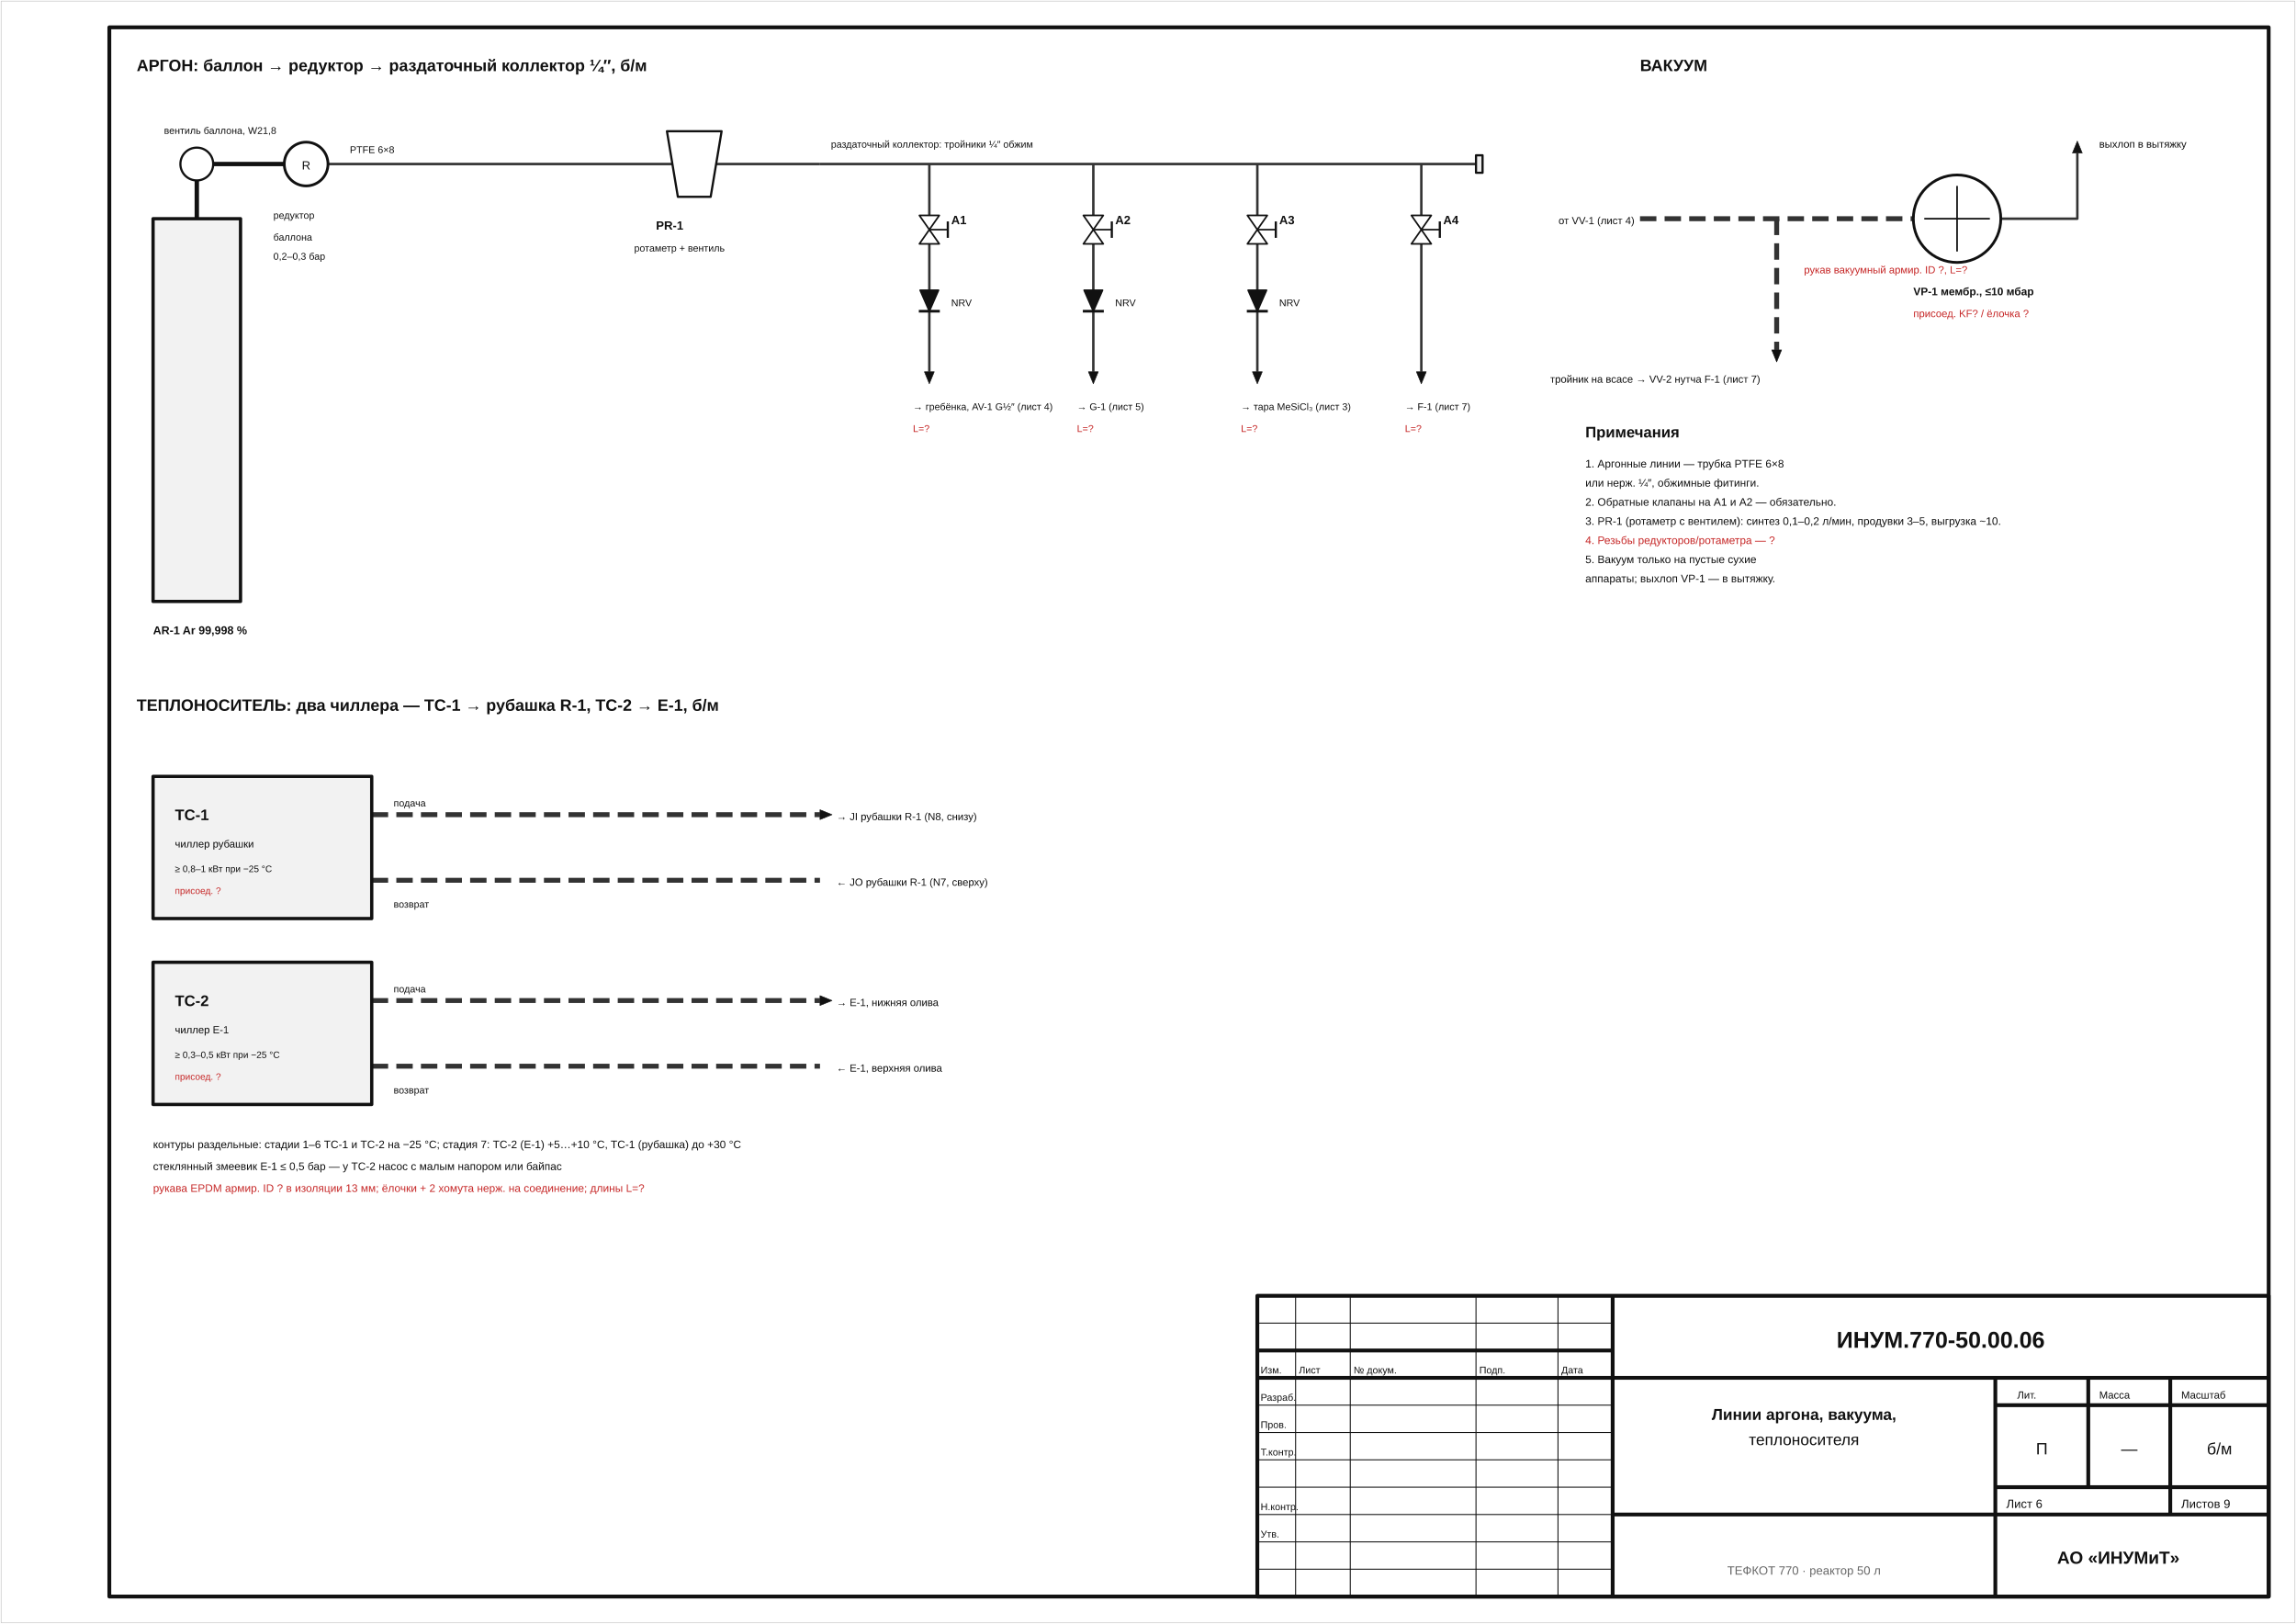
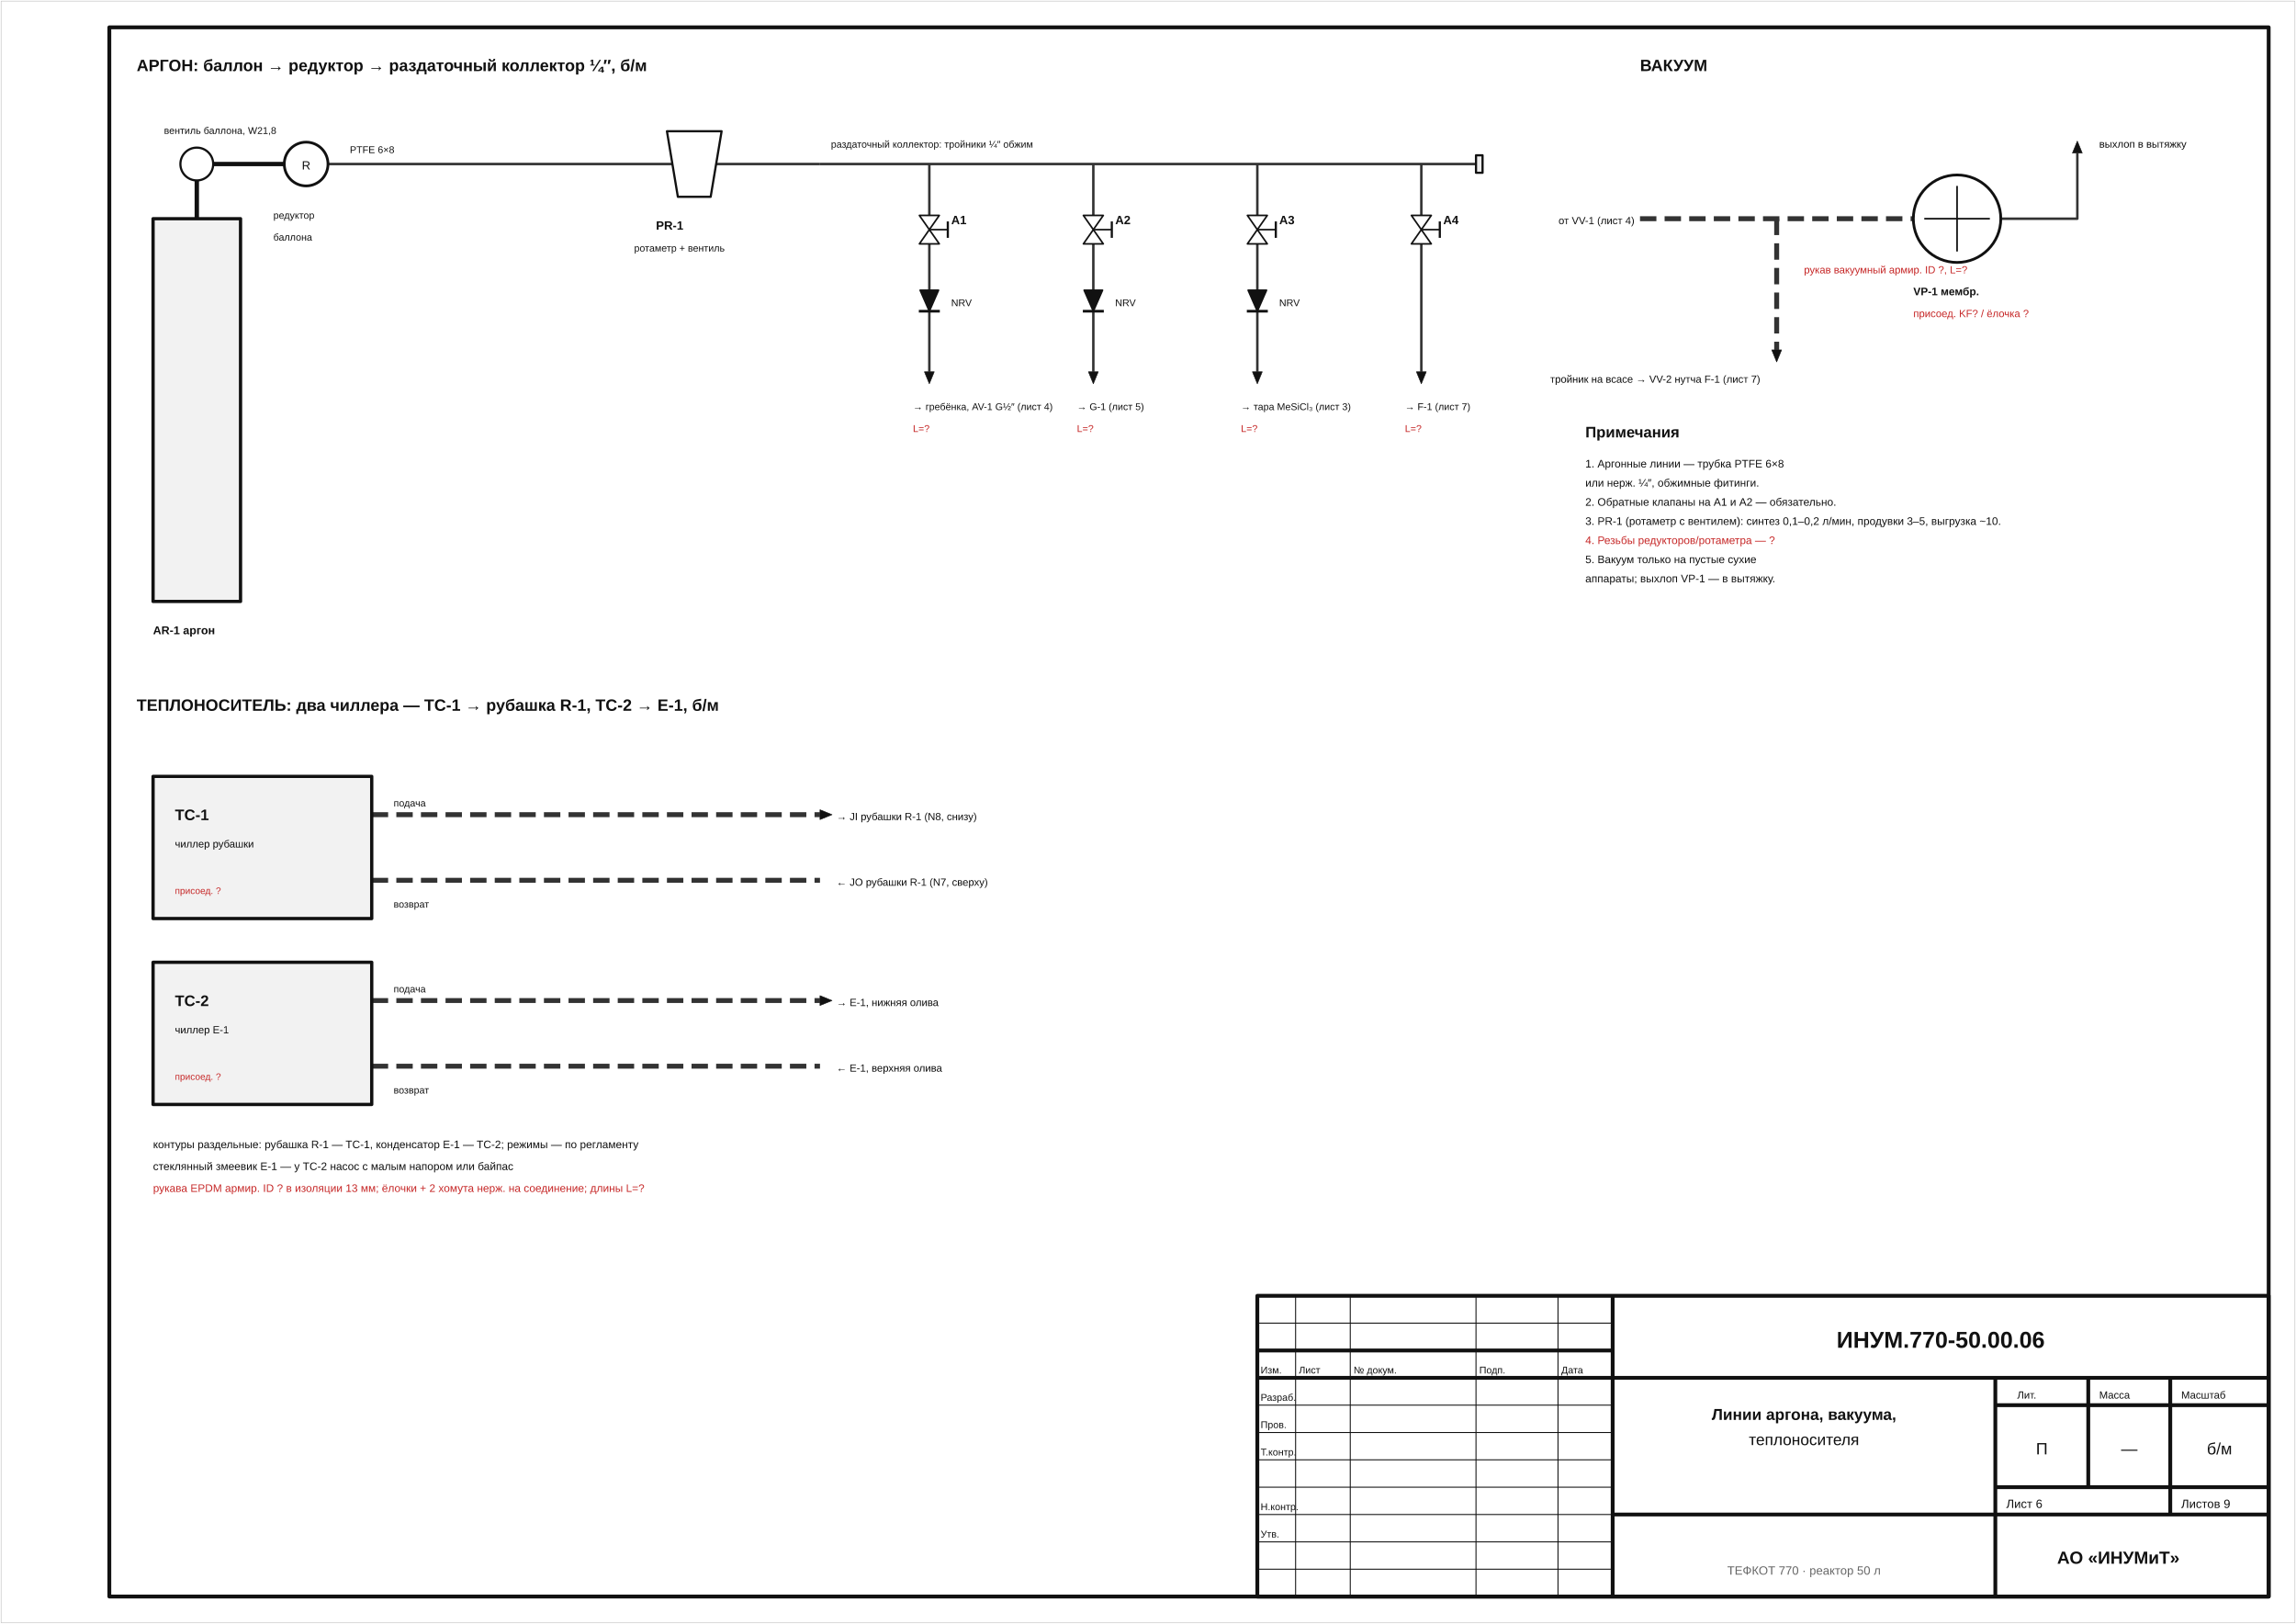
<svg xmlns="http://www.w3.org/2000/svg" viewBox="0 0 420.0 297.0" width="420.0mm" height="297.0mm" font-family="Arial, 'Liberation Sans', sans-serif">
  <rect width="100%" height="100%" fill="#fff" />
  <path d="M230.00,247.00 L295.00,247.00" fill="none" stroke="#111111" stroke-width="0.7" stroke-linejoin="round" />
  <path d="M230.00,252.00 L295.00,252.00" fill="none" stroke="#111111" stroke-width="0.7" stroke-linejoin="round" />
  <path d="M295.00,237.00 L295.00,292.00" fill="none" stroke="#111111" stroke-width="0.7" stroke-linejoin="round" />
  <path d="M295.00,252.00 L415.00,252.00" fill="none" stroke="#111111" stroke-width="0.7" stroke-linejoin="round" />
  <path d="M365.00,252.00 L365.00,292.00" fill="none" stroke="#111111" stroke-width="0.7" stroke-linejoin="round" />
  <path d="M295.00,277.00 L415.00,277.00" fill="none" stroke="#111111" stroke-width="0.7" stroke-linejoin="round" />
  <path d="M365.00,257.00 L415.00,257.00" fill="none" stroke="#111111" stroke-width="0.7" stroke-linejoin="round" />
  <path d="M365.00,272.00 L415.00,272.00" fill="none" stroke="#111111" stroke-width="0.7" stroke-linejoin="round" />
  <path d="M382.00,252.00 L382.00,272.00" fill="none" stroke="#111111" stroke-width="0.7" stroke-linejoin="round" />
  <path d="M397.00,252.00 L397.00,272.00" fill="none" stroke="#111111" stroke-width="0.7" stroke-linejoin="round" />
  <path d="M397.00,272.00 L397.00,277.00" fill="none" stroke="#111111" stroke-width="0.7" stroke-linejoin="round" />
  <path d="M36.00,40.00 L36.00,33.00" fill="none" stroke="#111111" stroke-width="0.8" stroke-linejoin="round" />
  <path d="M39.00,30.00 L52.00,30.00" fill="none" stroke="#111111" stroke-width="0.8" stroke-linejoin="round" />
  <path d="M60.00,30.00 L150.00,30.00" fill="none" stroke="#333333" stroke-width="0.45" stroke-linejoin="round" />
  <path d="M150.00,30.00 L270.00,30.00" fill="none" stroke="#333333" stroke-width="0.45" stroke-linejoin="round" />
  <path d="M170.00,30.00 L170.00,39.40" fill="none" stroke="#333333" stroke-width="0.45" stroke-linejoin="round" />
  <path d="M170.00,44.60 L170.00,53.08" fill="none" stroke="#333333" stroke-width="0.45" stroke-linejoin="round" />
  <path d="M170.00,56.92 L170.00,68.00" fill="none" stroke="#333333" stroke-width="0.45" stroke-linejoin="round" />
  <path d="M200.00,30.00 L200.00,39.40" fill="none" stroke="#333333" stroke-width="0.45" stroke-linejoin="round" />
  <path d="M200.00,44.60 L200.00,53.08" fill="none" stroke="#333333" stroke-width="0.45" stroke-linejoin="round" />
  <path d="M200.00,56.92 L200.00,68.00" fill="none" stroke="#333333" stroke-width="0.45" stroke-linejoin="round" />
  <path d="M230.00,30.00 L230.00,39.40" fill="none" stroke="#333333" stroke-width="0.45" stroke-linejoin="round" />
  <path d="M230.00,44.60 L230.00,53.08" fill="none" stroke="#333333" stroke-width="0.45" stroke-linejoin="round" />
  <path d="M230.00,56.92 L230.00,68.00" fill="none" stroke="#333333" stroke-width="0.45" stroke-linejoin="round" />
  <path d="M260.00,30.00 L260.00,39.40" fill="none" stroke="#333333" stroke-width="0.45" stroke-linejoin="round" />
  <path d="M260.00,44.60 L260.00,68.00" fill="none" stroke="#333333" stroke-width="0.45" stroke-linejoin="round" />
  <path d="M300.00,40.00 L350.00,40.00" fill="none" stroke="#333333" stroke-width="0.9" stroke-dasharray="3 1.5" stroke-linejoin="round" />
  <path d="M325.00,40.00 L325.00,64.00" fill="none" stroke="#333333" stroke-width="0.9" stroke-dasharray="3 1.5" stroke-linejoin="round" />
  <path d="M366.00,40.00 L380.00,40.00 L380.00,28.00" fill="none" stroke="#333333" stroke-width="0.45" stroke-linejoin="round" />
  <path d="M68.00,149.00 L150.00,149.00" fill="none" stroke="#333333" stroke-width="0.9" stroke-dasharray="3 1.5" stroke-linejoin="round" />
  <path d="M68.00,161.00 L150.00,161.00" fill="none" stroke="#333333" stroke-width="0.9" stroke-dasharray="3 1.5" stroke-linejoin="round" />
  <path d="M68.00,183.00 L150.00,183.00" fill="none" stroke="#333333" stroke-width="0.9" stroke-dasharray="3 1.5" stroke-linejoin="round" />
  <path d="M68.00,195.00 L150.00,195.00" fill="none" stroke="#333333" stroke-width="0.9" stroke-dasharray="3 1.5" stroke-linejoin="round" />
  <path d="M0.20,0.20 L419.80,0.20 L419.80,296.80 L0.20,296.80 Z" fill="none" stroke="#bbbbbb" stroke-width="0.1" stroke-linejoin="round" />
  <path d="M20.00,5.00 L415.00,5.00 L415.00,292.00 L20.00,292.00 Z" fill="none" stroke="#111111" stroke-width="0.7" stroke-linejoin="round" />
  <path d="M230.00,237.00 L415.00,237.00 L415.00,292.00 L230.00,292.00 Z" fill="none" stroke="#111111" stroke-width="0.7" stroke-linejoin="round" />
  <path d="M230.00,242.00 L295.00,242.00" fill="none" stroke="#111111" stroke-width="0.18" stroke-linejoin="round" />
  <path d="M230.00,257.00 L295.00,257.00" fill="none" stroke="#111111" stroke-width="0.18" stroke-linejoin="round" />
  <path d="M230.00,262.00 L295.00,262.00" fill="none" stroke="#111111" stroke-width="0.18" stroke-linejoin="round" />
  <path d="M230.00,267.00 L295.00,267.00" fill="none" stroke="#111111" stroke-width="0.18" stroke-linejoin="round" />
  <path d="M230.00,272.00 L295.00,272.00" fill="none" stroke="#111111" stroke-width="0.18" stroke-linejoin="round" />
  <path d="M230.00,277.00 L295.00,277.00" fill="none" stroke="#111111" stroke-width="0.18" stroke-linejoin="round" />
  <path d="M230.00,282.00 L295.00,282.00" fill="none" stroke="#111111" stroke-width="0.18" stroke-linejoin="round" />
  <path d="M230.00,287.00 L295.00,287.00" fill="none" stroke="#111111" stroke-width="0.18" stroke-linejoin="round" />
  <path d="M237.00,237.00 L237.00,292.00" fill="none" stroke="#111111" stroke-width="0.18" stroke-linejoin="round" />
  <path d="M247.00,237.00 L247.00,292.00" fill="none" stroke="#111111" stroke-width="0.18" stroke-linejoin="round" />
  <path d="M270.00,237.00 L270.00,292.00" fill="none" stroke="#111111" stroke-width="0.18" stroke-linejoin="round" />
  <path d="M285.00,237.00 L285.00,292.00" fill="none" stroke="#111111" stroke-width="0.18" stroke-linejoin="round" />
  <text x="230.60" y="251.20" font-size="1.8" text-anchor="start" fill="#111111">Изм.</text>
  <text x="237.60" y="251.20" font-size="1.8" text-anchor="start" fill="#111111">Лист</text>
  <text x="247.60" y="251.20" font-size="1.8" text-anchor="start" fill="#111111">№ докум.</text>
  <text x="270.60" y="251.20" font-size="1.8" text-anchor="start" fill="#111111">Подп.</text>
  <text x="285.60" y="251.20" font-size="1.8" text-anchor="start" fill="#111111">Дата</text>
  <text x="230.60" y="256.20" font-size="1.8" text-anchor="start" fill="#111111">Разраб.</text>
  <text x="230.60" y="261.20" font-size="1.8" text-anchor="start" fill="#111111">Пров.</text>
  <text x="230.60" y="266.20" font-size="1.8" text-anchor="start" fill="#111111">Т.контр.</text>
  <text x="230.60" y="276.20" font-size="1.8" text-anchor="start" fill="#111111">Н.контр.</text>
  <text x="230.60" y="281.20" font-size="1.8" text-anchor="start" fill="#111111">Утв.</text>
  <text x="248.60" y="256.20" font-size="1.8" text-anchor="start" fill="#111111" />
  <text x="355.00" y="246.50" font-size="4.2" text-anchor="middle" fill="#111111" font-weight="bold">ИНУМ.770-50.00.06</text>
  <text x="330.00" y="259.70" font-size="2.9" text-anchor="middle" fill="#111111" font-weight="bold">Линии аргона, вакуума,</text>
  <text x="330.00" y="264.30" font-size="2.9" text-anchor="middle" fill="#111111">теплоносителя</text>
  <text x="369.00" y="255.80" font-size="1.9" text-anchor="start" fill="#111111">Лит.</text>
  <text x="384.00" y="255.80" font-size="1.9" text-anchor="start" fill="#111111">Масса</text>
  <text x="399.00" y="255.80" font-size="1.9" text-anchor="start" fill="#111111">Масштаб</text>
  <text x="373.50" y="266.00" font-size="3" text-anchor="middle" fill="#111111">П</text>
  <text x="389.50" y="266.00" font-size="3" text-anchor="middle" fill="#111111">—</text>
  <text x="406.00" y="266.00" font-size="3" text-anchor="middle" fill="#111111">б/м</text>
  <text x="367.00" y="275.80" font-size="2.2" text-anchor="start" fill="#111111">Лист 6</text>
  <text x="399.00" y="275.80" font-size="2.2" text-anchor="start" fill="#111111">Листов 9</text>
  <text x="387.50" y="286.00" font-size="3.2" text-anchor="middle" fill="#111111" font-weight="bold">АО «ИНУМиТ»</text>
  <text x="330.00" y="288.00" font-size="2.2" text-anchor="middle" fill="#666666">ТЕФКОТ 770 · реактор 50 л</text>
  <text x="25.00" y="13.00" font-size="3.0" text-anchor="start" fill="#111111" font-weight="bold">АРГОН: баллон → редуктор → раздаточный коллектор ¼″, б/м</text>
  <path d="M28.00,40.00 L44.00,40.00 L44.00,110.00 L28.00,110.00 Z" fill="#f2f2f2" stroke="#111111" stroke-width="0.6" stroke-linejoin="round" />
-   <text x="28.00" y="116.00" font-size="2.1" text-anchor="start" fill="#111111" font-weight="bold">AR-1 Ar 99,998 %</text>
+   <text x="28.00" y="116.00" font-size="2.1" text-anchor="start" fill="#111111" font-weight="bold">AR-1 аргон</text>
  <circle cx="36.00" cy="30.00" r="3.00" fill="#ffffff" stroke="#111111" stroke-width="0.4" />
  <text x="30.00" y="24.50" font-size="1.8" text-anchor="start" fill="#111111">вентиль баллона, W21,8</text>
  <circle cx="56.00" cy="30.00" r="4.00" fill="#ffffff" stroke="#111111" stroke-width="0.5" />
  <text x="56.00" y="31.00" font-size="2.2" text-anchor="middle" fill="#111111">R</text>
  <text x="50.00" y="40.00" font-size="1.8" text-anchor="start" fill="#111111">редуктор</text>
  <text x="50.00" y="44.00" font-size="1.8" text-anchor="start" fill="#111111">баллона</text>
-   <text x="50.00" y="47.50" font-size="1.8" text-anchor="start" fill="#111111">0,2–0,3 бар</text>
  <text x="64.00" y="28.00" font-size="1.8" text-anchor="start" fill="#111111">PTFE 6×8</text>
  <path d="M122.00,24.00 L132.00,24.00 L130.00,36.00 L124.00,36.00 Z" fill="#ffffff" stroke="#111111" stroke-width="0.4" stroke-linejoin="round" />
  <text x="120.00" y="42.00" font-size="2.2" text-anchor="start" fill="#111111" font-weight="bold">PR-1</text>
  <text x="116.00" y="46.00" font-size="1.8" text-anchor="start" fill="#111111">ротаметр + вентиль</text>
  <path d="M270.00,28.40 L271.20,28.40 L271.20,31.60 L270.00,31.60 Z" fill="#eeeeee" stroke="#111111" stroke-width="0.4" stroke-linejoin="round" />
  <text x="152.00" y="27.00" font-size="1.8" text-anchor="start" fill="#111111">раздаточный коллектор: тройники ¼″ обжим</text>
  <path d="M170.00,70.20 L169.10,68.00 L170.90,68.00 Z" fill="#111111" stroke="#111111" stroke-width="0.1" stroke-linejoin="round" />
  <path d="M168.18,39.40 L171.82,44.60 L168.18,44.60 L171.82,39.40 Z" fill="#ffffff" stroke="#111111" stroke-width="0.3" stroke-linejoin="round" />
  <path d="M170.00,42.00 L173.38,42.00" fill="none" stroke="#111111" stroke-width="0.3" stroke-linejoin="round" />
  <path d="M173.38,40.50 L173.38,43.50" fill="none" stroke="#111111" stroke-width="0.4" stroke-linejoin="round" />
  <text x="174.00" y="41.00" font-size="2.2" text-anchor="start" fill="#111111" font-weight="bold">A1</text>
  <path d="M170.00,56.92 L168.32,53.08 L171.68,53.08 Z" fill="#111111" stroke="#111111" stroke-width="0.3" stroke-linejoin="round" />
  <path d="M168.08,56.92 L171.92,56.92" fill="none" stroke="#111111" stroke-width="0.5" stroke-linejoin="round" />
  <text x="174.00" y="56.00" font-size="1.8" text-anchor="start" fill="#111111">NRV</text>
  <text x="167.00" y="75.00" font-size="1.8" text-anchor="start" fill="#111111">→ гребёнка, AV-1 G½″ (лист 4)</text>
  <text x="167.00" y="79.00" font-size="1.8" text-anchor="start" fill="#c62828">L=?</text>
  <path d="M200.00,70.20 L199.10,68.00 L200.90,68.00 Z" fill="#111111" stroke="#111111" stroke-width="0.1" stroke-linejoin="round" />
  <path d="M198.18,39.40 L201.82,44.60 L198.18,44.60 L201.82,39.40 Z" fill="#ffffff" stroke="#111111" stroke-width="0.3" stroke-linejoin="round" />
  <path d="M200.00,42.00 L203.38,42.00" fill="none" stroke="#111111" stroke-width="0.3" stroke-linejoin="round" />
  <path d="M203.38,40.50 L203.38,43.50" fill="none" stroke="#111111" stroke-width="0.4" stroke-linejoin="round" />
  <text x="204.00" y="41.00" font-size="2.2" text-anchor="start" fill="#111111" font-weight="bold">A2</text>
  <path d="M200.00,56.92 L198.32,53.08 L201.68,53.08 Z" fill="#111111" stroke="#111111" stroke-width="0.3" stroke-linejoin="round" />
  <path d="M198.08,56.92 L201.92,56.92" fill="none" stroke="#111111" stroke-width="0.5" stroke-linejoin="round" />
  <text x="204.00" y="56.00" font-size="1.8" text-anchor="start" fill="#111111">NRV</text>
  <text x="197.00" y="75.00" font-size="1.8" text-anchor="start" fill="#111111">→ G-1 (лист 5)</text>
  <text x="197.00" y="79.00" font-size="1.8" text-anchor="start" fill="#c62828">L=?</text>
  <path d="M230.00,70.20 L229.10,68.00 L230.90,68.00 Z" fill="#111111" stroke="#111111" stroke-width="0.1" stroke-linejoin="round" />
  <path d="M228.18,39.40 L231.82,44.60 L228.18,44.60 L231.82,39.40 Z" fill="#ffffff" stroke="#111111" stroke-width="0.3" stroke-linejoin="round" />
  <path d="M230.00,42.00 L233.38,42.00" fill="none" stroke="#111111" stroke-width="0.3" stroke-linejoin="round" />
  <path d="M233.38,40.50 L233.38,43.50" fill="none" stroke="#111111" stroke-width="0.4" stroke-linejoin="round" />
  <text x="234.00" y="41.00" font-size="2.2" text-anchor="start" fill="#111111" font-weight="bold">A3</text>
  <path d="M230.00,56.92 L228.32,53.08 L231.68,53.08 Z" fill="#111111" stroke="#111111" stroke-width="0.3" stroke-linejoin="round" />
  <path d="M228.08,56.92 L231.92,56.92" fill="none" stroke="#111111" stroke-width="0.5" stroke-linejoin="round" />
  <text x="234.00" y="56.00" font-size="1.8" text-anchor="start" fill="#111111">NRV</text>
  <text x="227.00" y="75.00" font-size="1.8" text-anchor="start" fill="#111111">→ тара MeSiCl₃ (лист 3)</text>
  <text x="227.00" y="79.00" font-size="1.8" text-anchor="start" fill="#c62828">L=?</text>
  <path d="M260.00,70.20 L259.10,68.00 L260.90,68.00 Z" fill="#111111" stroke="#111111" stroke-width="0.1" stroke-linejoin="round" />
  <path d="M258.18,39.40 L261.82,44.60 L258.18,44.60 L261.82,39.40 Z" fill="#ffffff" stroke="#111111" stroke-width="0.3" stroke-linejoin="round" />
  <path d="M260.00,42.00 L263.38,42.00" fill="none" stroke="#111111" stroke-width="0.3" stroke-linejoin="round" />
  <path d="M263.38,40.50 L263.38,43.50" fill="none" stroke="#111111" stroke-width="0.4" stroke-linejoin="round" />
  <text x="264.00" y="41.00" font-size="2.2" text-anchor="start" fill="#111111" font-weight="bold">A4</text>
  <text x="257.00" y="75.00" font-size="1.8" text-anchor="start" fill="#111111">→ F-1 (лист 7)</text>
  <text x="257.00" y="79.00" font-size="1.8" text-anchor="start" fill="#c62828">L=?</text>
  <text x="300.00" y="13.00" font-size="3.0" text-anchor="start" fill="#111111" font-weight="bold">ВАКУУМ</text>
  <text x="299.00" y="41.00" font-size="1.9" text-anchor="end" fill="#111111">от VV-1 (лист 4)</text>
  <path d="M325.00,66.20 L324.10,64.00 L325.90,64.00 Z" fill="#111111" stroke="#111111" stroke-width="0.1" stroke-linejoin="round" />
  <text x="322.00" y="70.00" font-size="1.9" text-anchor="end" fill="#111111">тройник на всасе → VV-2 нутча F-1 (лист 7)</text>
  <circle cx="358.00" cy="40.00" r="8.00" fill="#ffffff" stroke="#111111" stroke-width="0.5" />
  <path d="M352.00,40.00 L364.00,40.00" fill="none" stroke="#111111" stroke-width="0.3" stroke-linejoin="round" />
  <path d="M358.00,34.00 L358.00,46.00" fill="none" stroke="#111111" stroke-width="0.3" stroke-linejoin="round" />
-   <text x="350.00" y="54.00" font-size="2.0" text-anchor="start" fill="#111111" font-weight="bold">VP-1 мембр., ≤10 мбар</text>
+   <text x="350.00" y="54.00" font-size="2.0" text-anchor="start" fill="#111111" font-weight="bold">VP-1 мембр.</text>
  <text x="350.00" y="58.00" font-size="1.9" text-anchor="start" fill="#c62828">присоед. KF? / ёлочка ?</text>
  <path d="M380.00,25.80 L380.90,28.00 L379.10,28.00 Z" fill="#111111" stroke="#111111" stroke-width="0.1" stroke-linejoin="round" />
  <text x="384.00" y="27.00" font-size="1.9" text-anchor="start" fill="#111111">выхлоп в вытяжку</text>
  <text x="330.00" y="50.00" font-size="1.9" text-anchor="start" fill="#c62828">рукав вакуумный армир. ID ?, L=?</text>
  <text x="25.00" y="130.00" font-size="3.0" text-anchor="start" fill="#111111" font-weight="bold">ТЕПЛОНОСИТЕЛЬ: два чиллера — TC-1 → рубашка R-1, TC-2 → E-1, б/м</text>
  <path d="M28.00,142.00 L68.00,142.00 L68.00,168.00 L28.00,168.00 Z" fill="#f2f2f2" stroke="#111111" stroke-width="0.6" stroke-linejoin="round" />
  <text x="32.00" y="150.00" font-size="2.8" text-anchor="start" fill="#111111" font-weight="bold">TC-1</text>
  <text x="32.00" y="155.00" font-size="1.9" text-anchor="start" fill="#111111">чиллер рубашки</text>
-   <text x="32.00" y="159.50" font-size="1.7" text-anchor="start" fill="#111111">≥ 0,8–1 кВт при −25 °C</text>
+   <text x="32.00" y="159.50" font-size="1.7" text-anchor="start" fill="#111111" />
  <text x="32.00" y="163.50" font-size="1.7" text-anchor="start" fill="#c62828">присоед. ?</text>
  <path d="M152.20,149.00 L150.00,149.90 L150.00,148.10 Z" fill="#111111" stroke="#111111" stroke-width="0.1" stroke-linejoin="round" />
  <text x="153.00" y="150.00" font-size="1.9" text-anchor="start" fill="#111111">→ JI рубашки R-1 (N8, снизу)</text>
  <text x="153.00" y="162.00" font-size="1.9" text-anchor="start" fill="#111111">← JO рубашки R-1 (N7, сверху)</text>
  <text x="72.00" y="147.50" font-size="1.8" text-anchor="start" fill="#111111">подача</text>
  <text x="72.00" y="166.00" font-size="1.8" text-anchor="start" fill="#111111">возврат</text>
  <path d="M28.00,176.00 L68.00,176.00 L68.00,202.00 L28.00,202.00 Z" fill="#f2f2f2" stroke="#111111" stroke-width="0.6" stroke-linejoin="round" />
  <text x="32.00" y="184.00" font-size="2.8" text-anchor="start" fill="#111111" font-weight="bold">TC-2</text>
  <text x="32.00" y="189.00" font-size="1.9" text-anchor="start" fill="#111111">чиллер E-1</text>
-   <text x="32.00" y="193.50" font-size="1.7" text-anchor="start" fill="#111111">≥ 0,3–0,5 кВт при −25 °C</text>
+   <text x="32.00" y="193.50" font-size="1.7" text-anchor="start" fill="#111111" />
  <text x="32.00" y="197.50" font-size="1.7" text-anchor="start" fill="#c62828">присоед. ?</text>
  <path d="M152.20,183.00 L150.00,183.90 L150.00,182.10 Z" fill="#111111" stroke="#111111" stroke-width="0.1" stroke-linejoin="round" />
  <text x="153.00" y="184.00" font-size="1.9" text-anchor="start" fill="#111111">→ E-1, нижняя олива</text>
  <text x="153.00" y="196.00" font-size="1.9" text-anchor="start" fill="#111111">← E-1, верхняя олива</text>
  <text x="72.00" y="181.50" font-size="1.8" text-anchor="start" fill="#111111">подача</text>
  <text x="72.00" y="200.00" font-size="1.8" text-anchor="start" fill="#111111">возврат</text>
-   <text x="28.00" y="210.00" font-size="2.0" text-anchor="start" fill="#111111">контуры раздельные: стадии 1–6 TC-1 и TC-2 на −25 °C; стадия 7: TC-2 (E-1) +5…+10 °C, TC-1 (рубашка) до +30 °C</text>
-   <text x="28.00" y="214.00" font-size="2.0" text-anchor="start" fill="#111111">стеклянный змеевик E-1 ≤ 0,5 бар — у TC-2 насос с малым напором или байпас</text>
+   <text x="28.00" y="210.00" font-size="2.0" text-anchor="start" fill="#111111">контуры раздельные: рубашка R-1 — TC-1, конденсатор E-1 — TC-2; режимы — по регламенту</text>
+   <text x="28.00" y="214.00" font-size="2.0" text-anchor="start" fill="#111111">стеклянный змеевик E-1 — у TC-2 насос с малым напором или байпас</text>
  <text x="28.00" y="218.00" font-size="2.0" text-anchor="start" fill="#c62828">рукава EPDM армир. ID ? в изоляции 13 мм; ёлочки + 2 хомута нерж. на соединение; длины L=?</text>
  <text x="290.00" y="80.00" font-size="2.8" text-anchor="start" fill="#111111" font-weight="bold">Примечания</text>
  <text x="290.00" y="85.50" font-size="2.0" text-anchor="start" fill="#111111">1. Аргонные линии — трубка PTFE 6×8</text>
  <text x="290.00" y="89.00" font-size="2.0" text-anchor="start" fill="#111111">   или нерж. ¼″, обжимные фитинги.</text>
  <text x="290.00" y="92.50" font-size="2.0" text-anchor="start" fill="#111111">2. Обратные клапаны на A1 и A2 — обязательно.</text>
  <text x="290.00" y="96.00" font-size="2.0" text-anchor="start" fill="#111111">3. PR-1 (ротаметр с вентилем): синтез 0,1–0,2 л/мин, продувки 3–5, выгрузка ~10.</text>
  <text x="290.00" y="99.50" font-size="2.0" text-anchor="start" fill="#c62828">4. Резьбы редукторов/ротаметра — ?</text>
  <text x="290.00" y="103.00" font-size="2.0" text-anchor="start" fill="#111111">5. Вакуум только на пустые сухие</text>
  <text x="290.00" y="106.50" font-size="2.0" text-anchor="start" fill="#111111">   аппараты; выхлоп VP-1 — в вытяжку.</text>
</svg>
